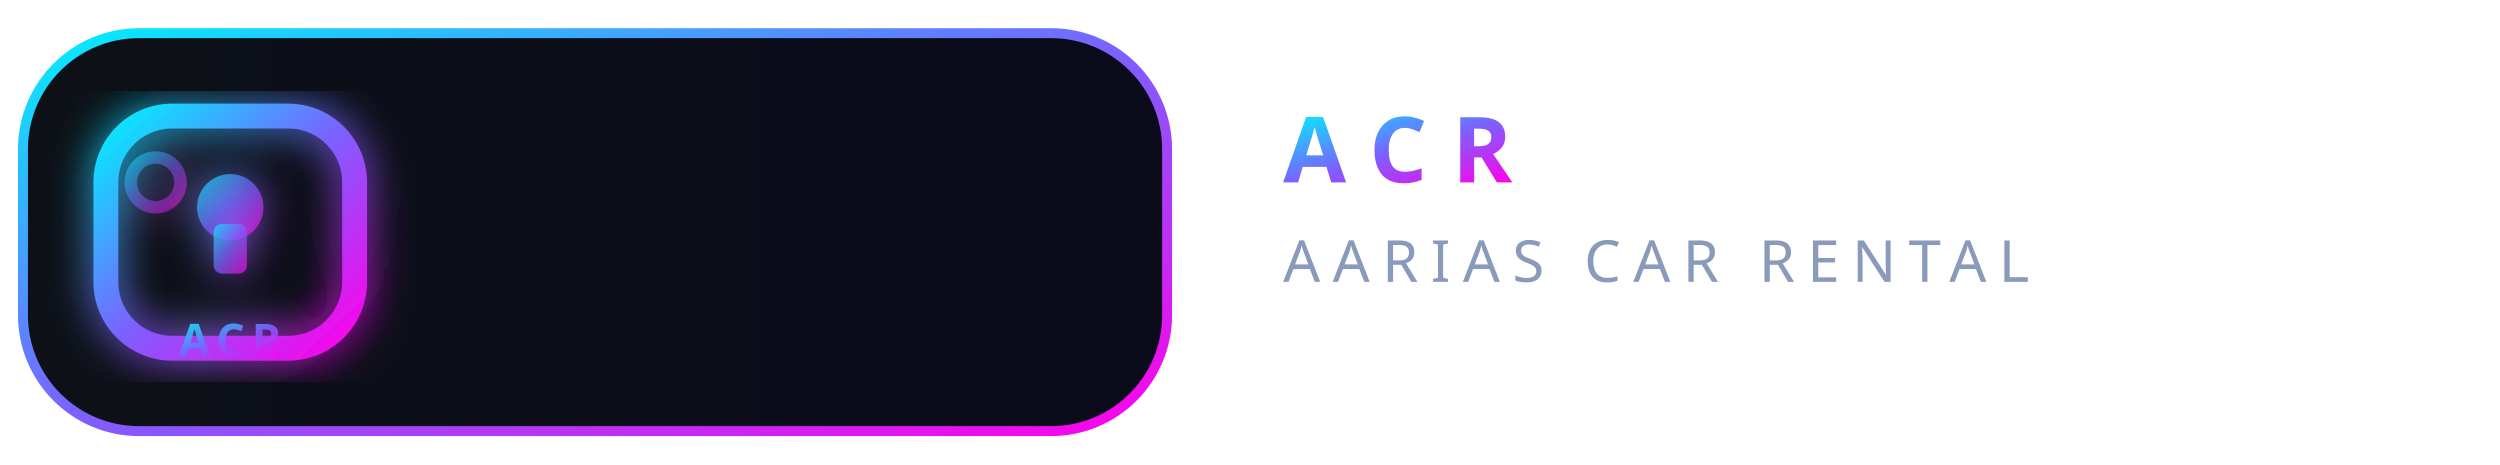
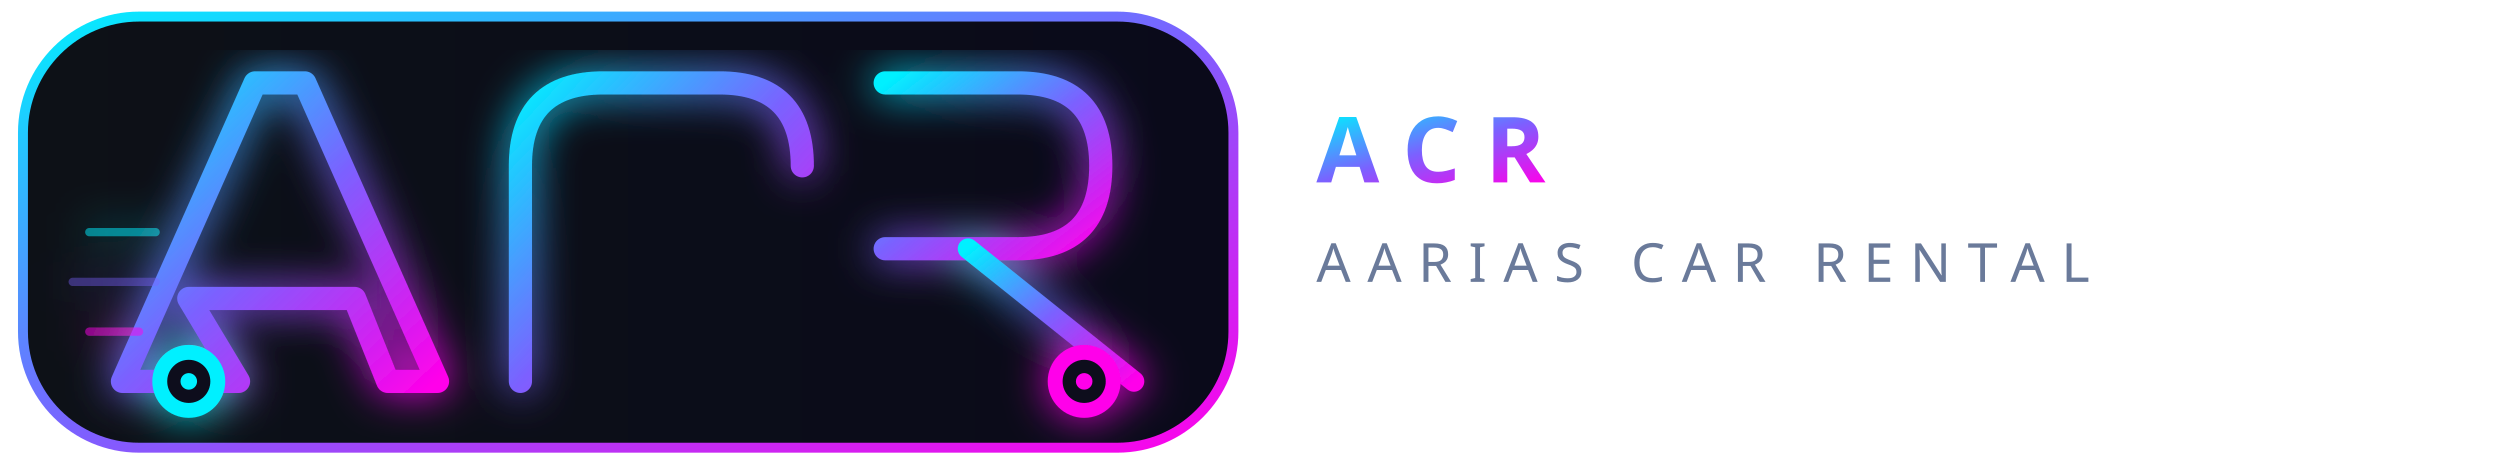
<svg xmlns="http://www.w3.org/2000/svg" viewBox="0 0 300 56" width="280" height="52">
  <defs>
    <linearGradient id="neonGrad" x1="0%" y1="0%" x2="100%" y2="100%">
      <stop offset="0%" stop-color="#00f0ff" />
      <stop offset="50%" stop-color="#7b61ff" />
      <stop offset="100%" stop-color="#ff00ea" />
    </linearGradient>
    <linearGradient id="bgGrad" x1="0%" y1="0%" x2="100%" y2="0%">
      <stop offset="0%" stop-color="#0d1117" />
      <stop offset="100%" stop-color="#0a0a1a" />
    </linearGradient>
    <filter id="nGlow">
      <feGaussianBlur stdDeviation="2.5" result="b" />
      <feMerge>
        <feMergeNode in="b" />
        <feMergeNode in="SourceGraphic" />
      </feMerge>
    </filter>
-     <filter id="softGlow">
-       <feGaussianBlur stdDeviation="1" result="b" />
-       <feMerge>
-         <feMergeNode in="b" />
-         <feMergeNode in="SourceGraphic" />
-       </feMerge>
-     </filter>
  </defs>
-   <rect x="2" y="4" width="138" height="48" rx="14" fill="url(#bgGrad)" stroke="url(#neonGrad)" stroke-width="1.2" />
-   <g filter="url(#nGlow)" transform="translate(8,8)">
-     <rect x="4" y="6" width="30" height="28" rx="8" fill="none" stroke="url(#neonGrad)" stroke-width="3" />
-     <circle cx="19" cy="17" r="4" fill="url(#neonGrad)" opacity="0.7" />
-     <rect x="17" y="19" width="4" height="6" rx="1" fill="url(#neonGrad)" opacity="0.7" />
-     <text x="19" y="35" font-family="Poppins, sans-serif" font-weight="700" font-size="5.5" fill="url(#neonGrad)" text-anchor="middle" letter-spacing="0.8" opacity="0.9">ACR</text>
-     <line x1="34" y1="20" x2="90" y2="20" stroke="url(#neonGrad)" stroke-width="3.5" stroke-linecap="round" />
-     <line x1="62" y1="20" x2="62" y2="30" stroke="url(#neonGrad)" stroke-width="3" stroke-linecap="round" />
-     <line x1="62" y1="30" x2="72" y2="30" stroke="url(#neonGrad)" stroke-width="3" stroke-linecap="round" />
-     <line x1="72" y1="30" x2="72" y2="20" stroke="url(#neonGrad)" stroke-width="3" stroke-linecap="round" />
-     <line x1="78" y1="20" x2="78" y2="28" stroke="url(#neonGrad)" stroke-width="3" stroke-linecap="round" />
-     <line x1="78" y1="28" x2="84" y2="28" stroke="url(#neonGrad)" stroke-width="3" stroke-linecap="round" />
-     <line x1="84" y1="28" x2="84" y2="20" stroke="url(#neonGrad)" stroke-width="3" stroke-linecap="round" />
-     <line x1="90" y1="20" x2="90" y2="26" stroke="url(#neonGrad)" stroke-width="3" stroke-linecap="round" />
-     <circle cx="10" cy="14" r="3" fill="none" stroke="url(#neonGrad)" stroke-width="1.5" opacity="0.5" />
+   <rect x="2" y="2" width="146" height="52" rx="14" fill="url(#bgGrad)" stroke="url(#neonGrad)" stroke-width="1.2" />
+   <g filter="url(#nGlow)" transform="translate(10,4)">
+     <line x1="6" y1="44" x2="128" y2="44" stroke="url(#neonGrad)" stroke-width="1.5" opacity="0.3" stroke-linecap="round" />
+     <polygon points="18,42 4,42 20,6 26,6 42,42 36,42 32,32 12,32" fill="none" stroke="url(#neonGrad)" stroke-width="2.8" stroke-linejoin="round" />
+     <line x1="14" y1="34" x2="30" y2="34" stroke="url(#neonGrad)" stroke-width="2.2" stroke-linecap="round" />
+     <circle cx="12" cy="42" r="3.5" fill="#0a0a1a" stroke="#00f0ff" stroke-width="1.8" />
+     <circle cx="12" cy="42" r="1" fill="#00f0ff" />
+     <path d="M52,42 L52,16 Q52,6 62,6 L76,6 Q86,6 86,16" fill="none" stroke="url(#neonGrad)" stroke-width="2.8" stroke-linecap="round" stroke-linejoin="round" />
+     <line x1="58" y1="18" x2="58" y2="36" stroke="url(#neonGrad)" stroke-width="1.2" opacity="0.5" stroke-linecap="round" />
+     <line x1="76" y1="12" x2="76" y2="24" stroke="url(#neonGrad)" stroke-width="1.2" opacity="0.4" stroke-linecap="round" />
+     <line x1="96" y1="6" x2="96" y2="42" stroke="url(#neonGrad)" stroke-width="2.8" stroke-linecap="round" />
+     <path d="M96,6 L112,6 Q122,6 122,16 Q122,26 112,26 L96,26" fill="none" stroke="url(#neonGrad)" stroke-width="2.8" stroke-linecap="round" stroke-linejoin="round" />
+     <line x1="106" y1="26" x2="126" y2="42" stroke="url(#neonGrad)" stroke-width="2.5" stroke-linecap="round" />
+     <circle cx="120" cy="42" r="3.5" fill="#0a0a1a" stroke="#ff00ea" stroke-width="1.8" />
+     <circle cx="120" cy="42" r="1" fill="#ff00ea" />
+     <line x1="0" y1="24" x2="8" y2="24" stroke="#00f0ff" stroke-width="1" opacity="0.5" stroke-linecap="round" />
+     <line x1="-2" y1="30" x2="8" y2="30" stroke="#7b61ff" stroke-width="1" opacity="0.4" stroke-linecap="round" />
+     <line x1="0" y1="36" x2="6" y2="36" stroke="#ff00ea" stroke-width="1" opacity="0.5" stroke-linecap="round" />
  </g>
-   <text x="154" y="22" font-family="Poppins, sans-serif" font-weight="700" font-size="11" fill="url(#neonGrad)" letter-spacing="3">ACR</text>
-   <text x="154" y="34" font-family="Poppins, sans-serif" font-weight="500" font-size="7" fill="#8a9abb" letter-spacing="1.5">AARIAS CAR RENTAL</text>
-   <line x1="154" y1="40" x2="266" y2="40" stroke="url(#neonGrad)" stroke-width="0.6" opacity="0.35" stroke-linecap="round" />
+   <text x="158" y="22" font-family="Poppins, sans-serif" font-weight="700" font-size="11" fill="url(#neonGrad)" letter-spacing="3">ACR</text>
+   <text x="158" y="34" font-family="Poppins, sans-serif" font-weight="400" font-size="6.5" fill="#6a7a9a" letter-spacing="2">AARIAS CAR RENTAL</text>
+   <line x1="158" y1="40" x2="260" y2="40" stroke="url(#neonGrad)" stroke-width="0.5" opacity="0.3" stroke-linecap="round" />
</svg>
